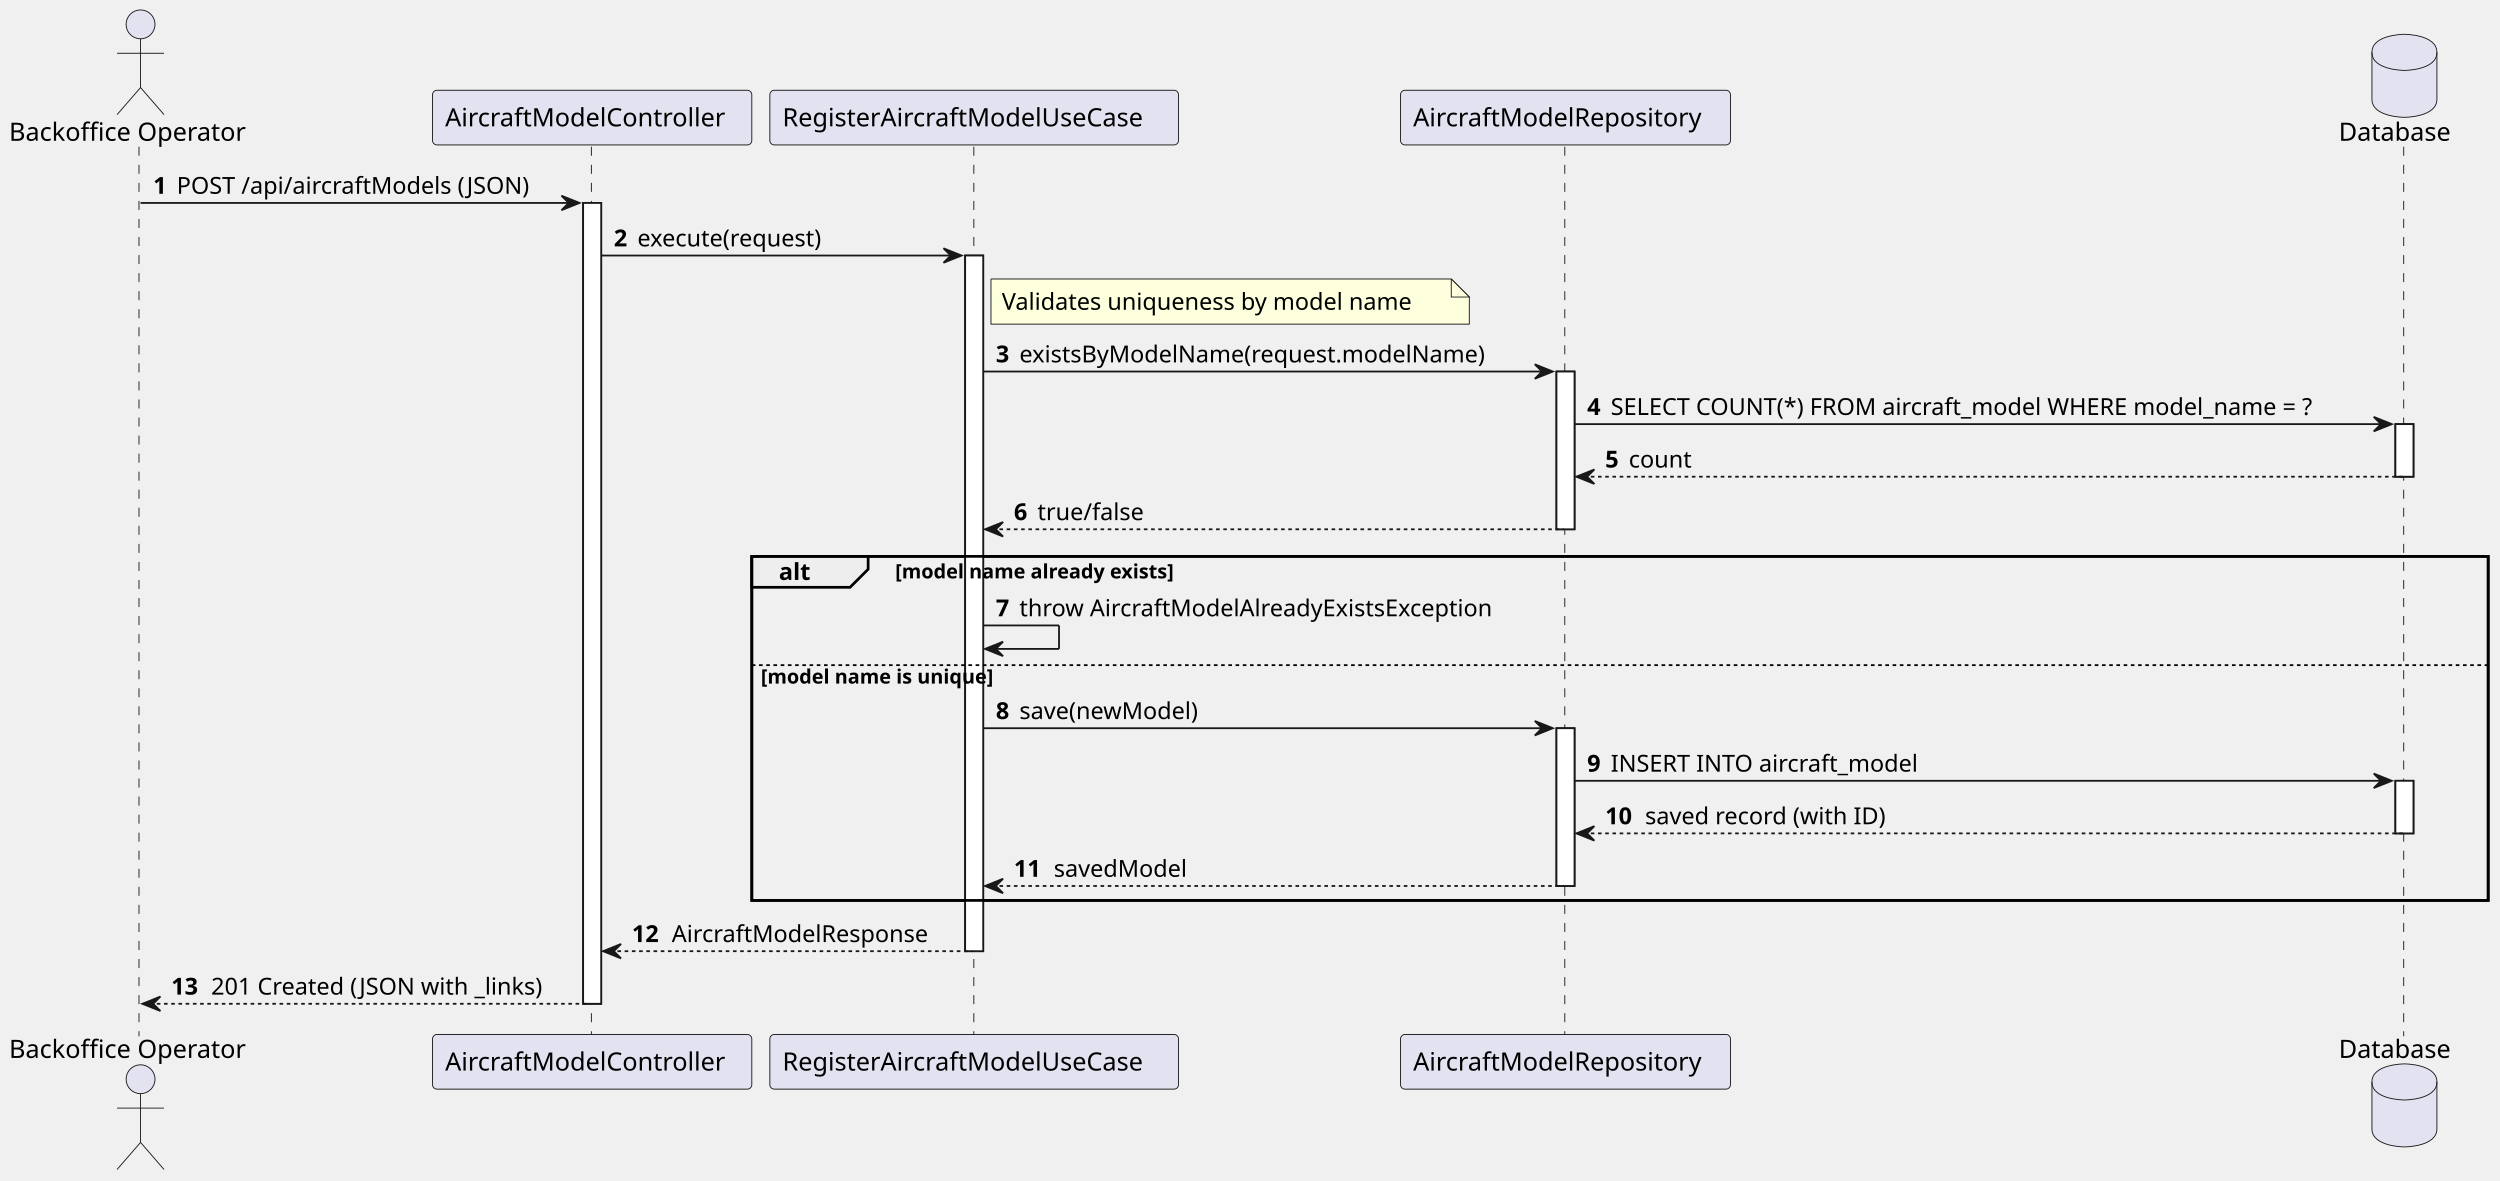
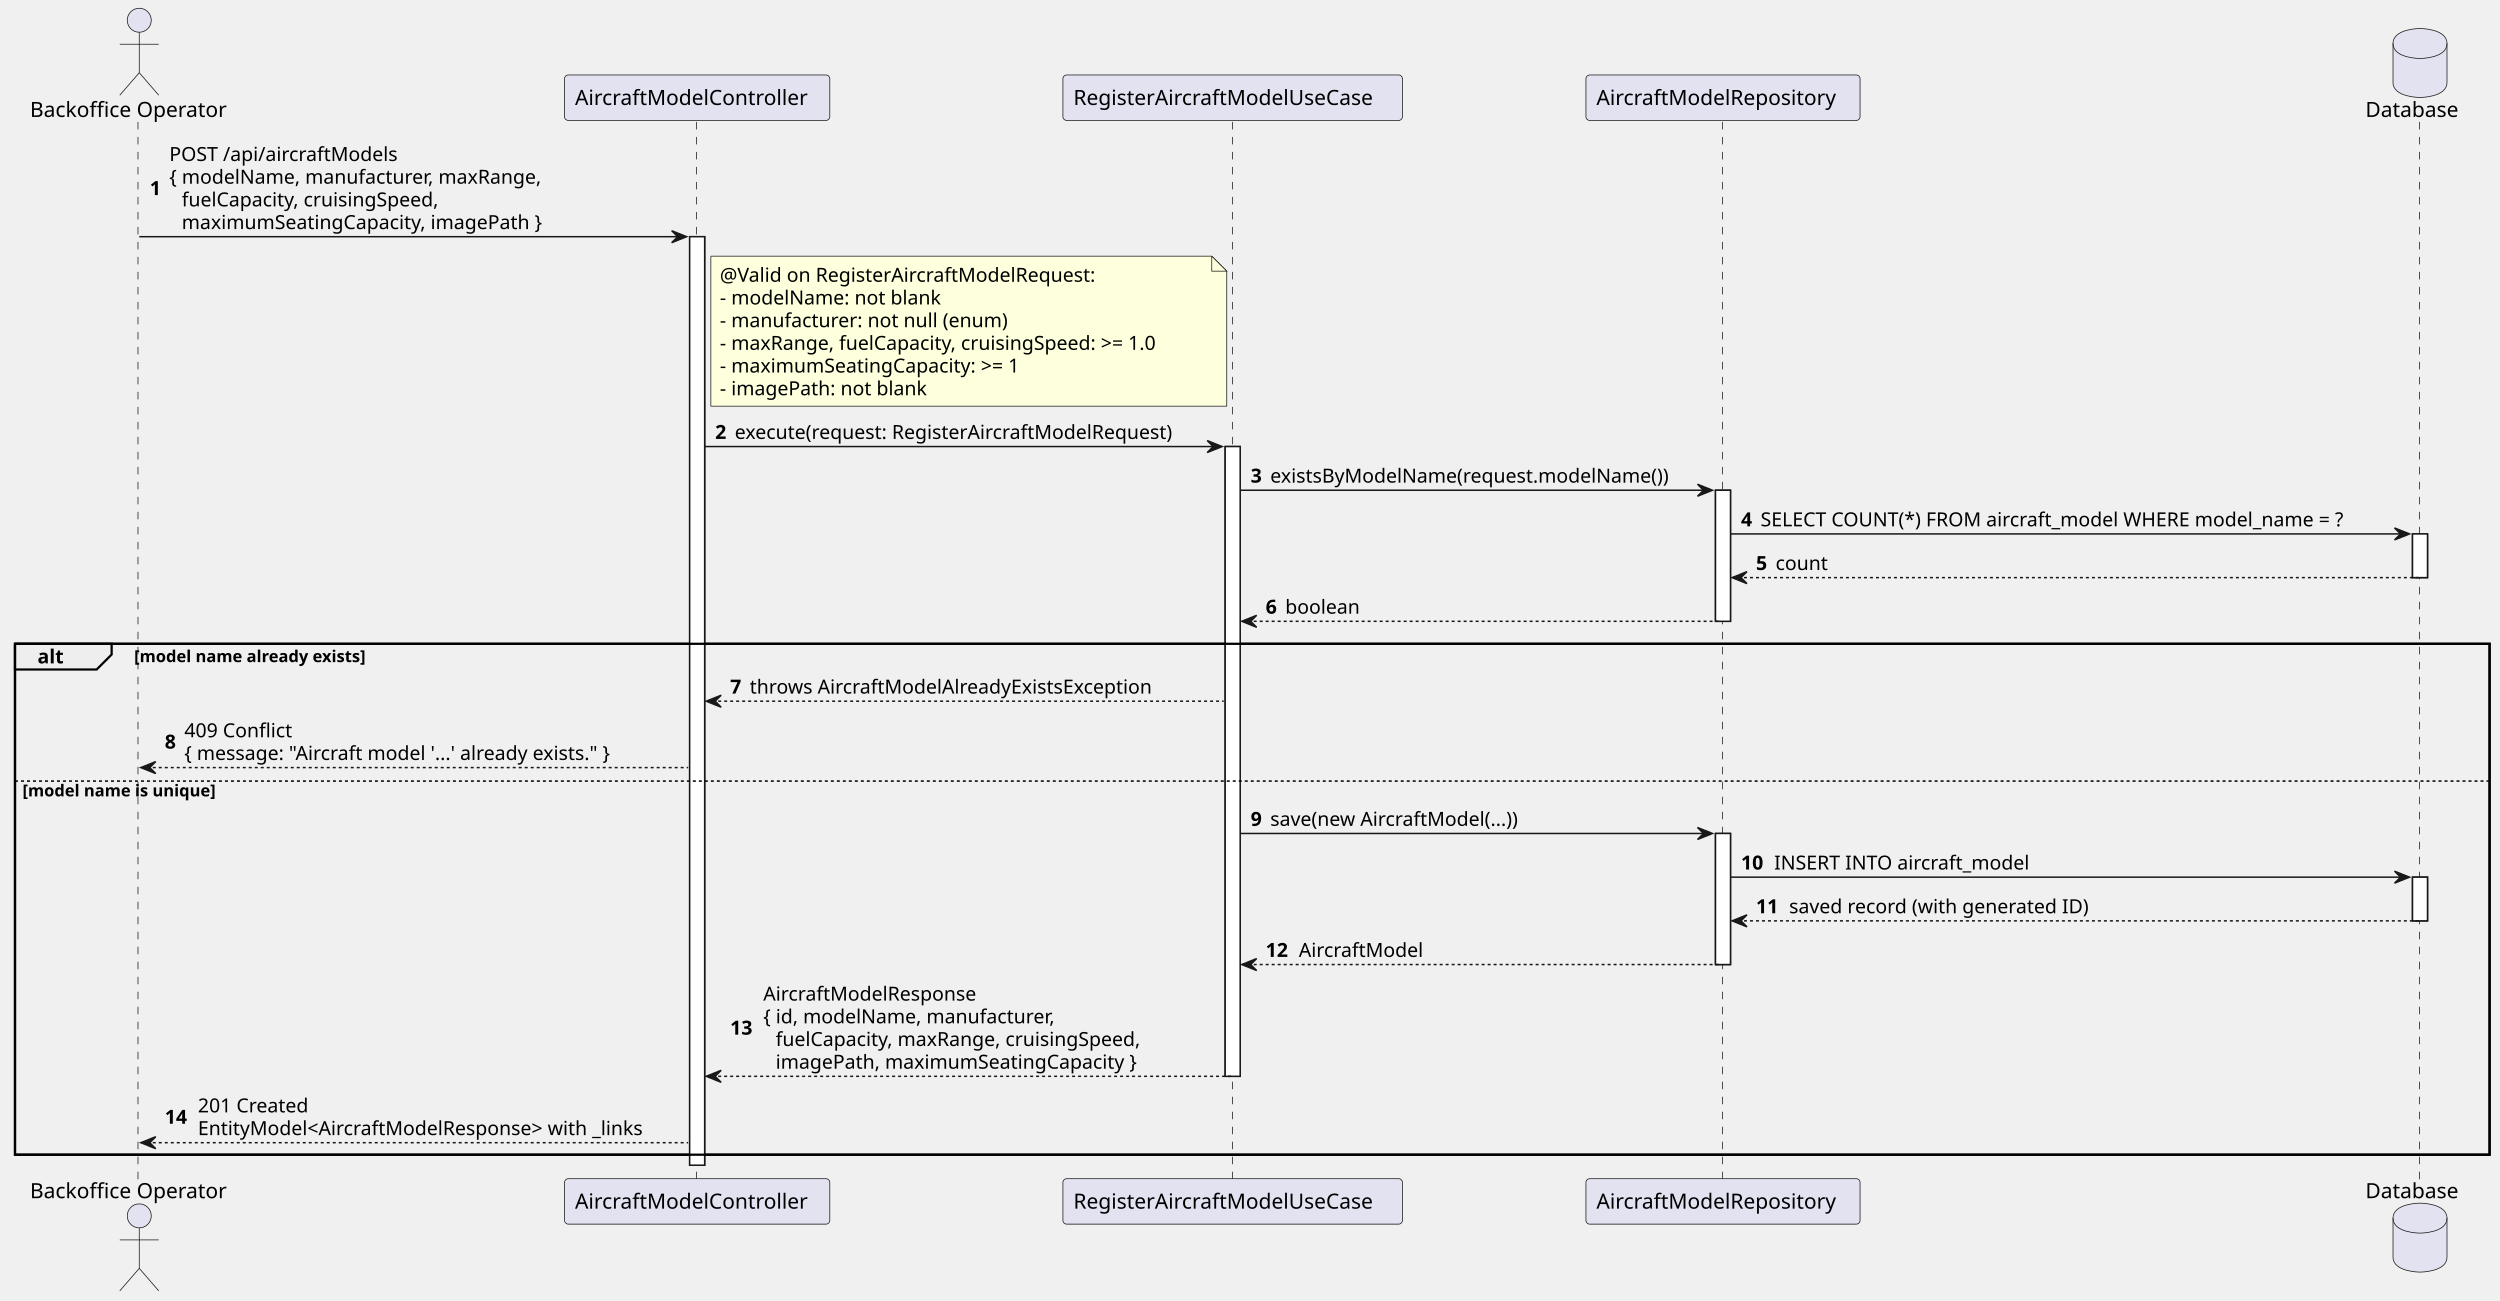
- <svg xmlns="http://www.w3.org/2000/svg" contentStyleType="text/css" data-diagram-type="SEQUENCE" height="654px" preserveAspectRatio="none" style="width:1385px;height:654px;background:#FFFFFF;" version="1.1" viewBox="0 0 1385 654" width="1385px" zoomAndPan="magnify">
+ <svg xmlns="http://www.w3.org/2000/svg" contentStyleType="text/css" data-diagram-type="SEQUENCE" height="867px" preserveAspectRatio="none" style="width:1667px;height:867px;background:#FFFFFF;" version="1.1" viewBox="0 0 1667 867" width="1667px" zoomAndPan="magnify">
  <defs />
  <g>
    <g>
-       <rect fill="#FFFFFF" height="443.664" style="stroke:#181818;stroke-width:1;" width="10" x="323.061" y="112.43" />
-     </g>
-     <g>
-       <rect fill="#FFFFFF" height="385.398" style="stroke:#181818;stroke-width:1;" width="10" x="534.697" y="141.562" />
-     </g>
-     <g>
-       <rect fill="#FFFFFF" height="87.398" style="stroke:#181818;stroke-width:1;" width="10" x="862.284" y="205.828" />
-     </g>
-     <g>
-       <rect fill="#FFFFFF" height="87.398" style="stroke:#181818;stroke-width:1;" width="10" x="862.284" y="403.43" />
-     </g>
-     <g>
-       <rect fill="#FFFFFF" height="29.133" style="stroke:#181818;stroke-width:1;" width="10" x="1327.051" y="234.961" />
-     </g>
-     <g>
-       <rect fill="#FFFFFF" height="29.133" style="stroke:#181818;stroke-width:1;" width="10" x="1327.051" y="432.562" />
-     </g>
-     <rect fill="none" height="190.602" style="stroke:#000000;stroke-width:1.5;" width="961.951" x="416.501" y="308.227" />
+       <rect fill="#FFFFFF" height="619.125" style="stroke:#181818;stroke-width:1;" width="10" x="459.866" y="157.828" />
+     </g>
+     <g>
+       <rect fill="#FFFFFF" height="419.93" style="stroke:#181818;stroke-width:1;" width="10" x="816.952" y="297.758" />
+     </g>
+     <g>
+       <rect fill="#FFFFFF" height="87.398" style="stroke:#181818;stroke-width:1;" width="10" x="1143.893" y="326.891" />
+     </g>
+     <g>
+       <rect fill="#FFFFFF" height="87.398" style="stroke:#181818;stroke-width:1;" width="10" x="1143.893" y="555.758" />
+     </g>
+     <g>
+       <rect fill="#FFFFFF" height="29.133" style="stroke:#181818;stroke-width:1;" width="10" x="1608.661" y="356.023" />
+     </g>
+     <g>
+       <rect fill="#FFFFFF" height="29.133" style="stroke:#181818;stroke-width:1;" width="10" x="1608.661" y="584.891" />
+     </g>
+     <rect fill="none" height="340.664" style="stroke:#000000;stroke-width:1.5;" width="1650.061" x="10" y="429.289" />
    <g class="participant-lifeline" data-entity-uid="part1" data-qualified-name="BO" id="part1-lifeline">
      <g>
-         <rect fill="#000000" fill-opacity="0" height="492.797" width="8" x="73.863" y="81.297" />
-         <line style="stroke:#181818;stroke-width:0.5;stroke-dasharray:5,5;" x1="77" x2="77" y1="81.297" y2="574.094" />
+         <rect fill="#000000" fill-opacity="0" height="705.656" width="8" x="88.863" y="81.297" />
+         <line style="stroke:#181818;stroke-width:0.5;stroke-dasharray:5,5;" x1="92" x2="92" y1="81.297" y2="786.953" />
      </g>
    </g>
    <g class="participant-lifeline" data-entity-uid="part2" data-qualified-name="Ctrl" id="part2-lifeline">
      <g>
-         <rect fill="#000000" fill-opacity="0" height="492.797" width="8" x="324.061" y="81.297" />
-         <line style="stroke:#181818;stroke-width:0.5;stroke-dasharray:5,5;" x1="327.621" x2="327.621" y1="81.297" y2="574.094" />
+         <rect fill="#000000" fill-opacity="0" height="705.656" width="8" x="460.866" y="81.297" />
+         <line style="stroke:#181818;stroke-width:0.5;stroke-dasharray:5,5;" x1="464.426" x2="464.426" y1="81.297" y2="786.953" />
      </g>
    </g>
    <g class="participant-lifeline" data-entity-uid="part3" data-qualified-name="UC" id="part3-lifeline">
      <g>
-         <rect fill="#000000" fill-opacity="0" height="492.797" width="8" x="535.697" y="81.297" />
-         <line style="stroke:#181818;stroke-width:0.5;stroke-dasharray:5,5;" x1="539.501" x2="539.501" y1="81.297" y2="574.094" />
+         <rect fill="#000000" fill-opacity="0" height="705.656" width="8" x="817.952" y="81.297" />
+         <line style="stroke:#181818;stroke-width:0.5;stroke-dasharray:5,5;" x1="821.756" x2="821.756" y1="81.297" y2="786.953" />
      </g>
    </g>
    <g class="participant-lifeline" data-entity-uid="part4" data-qualified-name="Repo" id="part4-lifeline">
      <g>
-         <rect fill="#000000" fill-opacity="0" height="492.797" width="8" x="863.284" y="81.297" />
-         <line style="stroke:#181818;stroke-width:0.5;stroke-dasharray:5,5;" x1="866.894" x2="866.894" y1="81.297" y2="574.094" />
+         <rect fill="#000000" fill-opacity="0" height="705.656" width="8" x="1144.893" y="81.297" />
+         <line style="stroke:#181818;stroke-width:0.5;stroke-dasharray:5,5;" x1="1148.503" x2="1148.503" y1="81.297" y2="786.953" />
      </g>
    </g>
    <g class="participant-lifeline" data-entity-uid="part5" data-qualified-name="DB" id="part5-lifeline">
      <g>
-         <rect fill="#000000" fill-opacity="0" height="492.797" width="8" x="1328.051" y="81.297" />
-         <line style="stroke:#181818;stroke-width:0.5;stroke-dasharray:5,5;" x1="1331.651" x2="1331.651" y1="81.297" y2="574.094" />
+         <rect fill="#000000" fill-opacity="0" height="705.656" width="8" x="1609.661" y="81.297" />
+         <line style="stroke:#181818;stroke-width:0.5;stroke-dasharray:5,5;" x1="1613.26" x2="1613.26" y1="81.297" y2="786.953" />
      </g>
    </g>
    <g class="participant participant-head" data-entity-uid="part1" data-qualified-name="BO" id="part1-head">
-       <text fill="#000000" font-family="sans-serif" font-size="14" lengthAdjust="spacing" textLength="139.727" x="5" y="77.995">Backoffice Operator</text>
-       <ellipse cx="77.863" cy="13.5" fill="#E2E2F0" rx="8" ry="8" style="stroke:#181818;stroke-width:0.5;" />
-       <path d="M77.863,21.5 L77.863,48.5 M64.863,29.5 L90.863,29.5 M77.863,48.5 L64.863,63.5 M77.863,48.5 L90.863,63.5" fill="none" style="stroke:#181818;stroke-width:0.5;" />
+       <text fill="#000000" font-family="sans-serif" font-size="14" lengthAdjust="spacing" textLength="139.727" x="20" y="77.995">Backoffice Operator</text>
+       <ellipse cx="92.863" cy="13.5" fill="#E2E2F0" rx="8" ry="8" style="stroke:#181818;stroke-width:0.5;" />
+       <path d="M92.863,21.5 L92.863,48.5 M79.863,29.5 L105.863,29.5 M92.863,48.5 L79.863,63.5 M92.863,48.5 L105.863,63.5" fill="none" style="stroke:#181818;stroke-width:0.5;" />
    </g>
    <g class="participant participant-tail" data-entity-uid="part1" data-qualified-name="BO" id="part1-tail">
-       <text fill="#000000" font-family="sans-serif" font-size="14" lengthAdjust="spacing" textLength="139.727" x="5" y="586.089">Backoffice Operator</text>
-       <ellipse cx="77.863" cy="597.891" fill="#E2E2F0" rx="8" ry="8" style="stroke:#181818;stroke-width:0.5;" />
-       <path d="M77.863,605.891 L77.863,632.891 M64.863,613.891 L90.863,613.891 M77.863,632.891 L64.863,647.891 M77.863,632.891 L90.863,647.891" fill="none" style="stroke:#181818;stroke-width:0.5;" />
+       <text fill="#000000" font-family="sans-serif" font-size="14" lengthAdjust="spacing" textLength="139.727" x="20" y="798.948">Backoffice Operator</text>
+       <ellipse cx="92.863" cy="810.75" fill="#E2E2F0" rx="8" ry="8" style="stroke:#181818;stroke-width:0.5;" />
+       <path d="M92.863,818.75 L92.863,845.75 M79.863,826.75 L105.863,826.75 M92.863,845.75 L79.863,860.75 M92.863,845.75 L105.863,860.75" fill="none" style="stroke:#181818;stroke-width:0.5;" />
    </g>
    <g class="participant participant-head" data-entity-uid="part2" data-qualified-name="Ctrl" id="part2-head">
-       <rect fill="#E2E2F0" height="30.297" rx="2.5" ry="2.5" style="stroke:#181818;stroke-width:0.5;" width="176.88" x="239.621" y="50" />
-       <text fill="#000000" font-family="sans-serif" font-size="14" lengthAdjust="spacing" textLength="162.88" x="246.621" y="69.995">AircraftModelController</text>
+       <rect fill="#E2E2F0" height="30.297" rx="2.5" ry="2.5" style="stroke:#181818;stroke-width:0.5;" width="176.88" x="376.426" y="50" />
+       <text fill="#000000" font-family="sans-serif" font-size="14" lengthAdjust="spacing" textLength="162.88" x="383.426" y="69.995">AircraftModelController</text>
    </g>
    <g class="participant participant-tail" data-entity-uid="part2" data-qualified-name="Ctrl" id="part2-tail">
-       <rect fill="#E2E2F0" height="30.297" rx="2.5" ry="2.5" style="stroke:#181818;stroke-width:0.5;" width="176.88" x="239.621" y="573.094" />
-       <text fill="#000000" font-family="sans-serif" font-size="14" lengthAdjust="spacing" textLength="162.88" x="246.621" y="593.089">AircraftModelController</text>
+       <rect fill="#E2E2F0" height="30.297" rx="2.5" ry="2.5" style="stroke:#181818;stroke-width:0.5;" width="176.88" x="376.426" y="785.953" />
+       <text fill="#000000" font-family="sans-serif" font-size="14" lengthAdjust="spacing" textLength="162.88" x="383.426" y="805.948">AircraftModelController</text>
    </g>
    <g class="participant participant-head" data-entity-uid="part3" data-qualified-name="UC" id="part3-head">
-       <rect fill="#E2E2F0" height="30.297" rx="2.5" ry="2.5" style="stroke:#181818;stroke-width:0.5;" width="226.393" x="426.501" y="50" />
-       <text fill="#000000" font-family="sans-serif" font-size="14" lengthAdjust="spacing" textLength="212.393" x="433.501" y="69.995">RegisterAircraftModelUseCase</text>
+       <rect fill="#E2E2F0" height="30.297" rx="2.5" ry="2.5" style="stroke:#181818;stroke-width:0.5;" width="226.393" x="708.756" y="50" />
+       <text fill="#000000" font-family="sans-serif" font-size="14" lengthAdjust="spacing" textLength="212.393" x="715.756" y="69.995">RegisterAircraftModelUseCase</text>
    </g>
    <g class="participant participant-tail" data-entity-uid="part3" data-qualified-name="UC" id="part3-tail">
-       <rect fill="#E2E2F0" height="30.297" rx="2.5" ry="2.5" style="stroke:#181818;stroke-width:0.5;" width="226.393" x="426.501" y="573.094" />
-       <text fill="#000000" font-family="sans-serif" font-size="14" lengthAdjust="spacing" textLength="212.393" x="433.501" y="593.089">RegisterAircraftModelUseCase</text>
+       <rect fill="#E2E2F0" height="30.297" rx="2.5" ry="2.5" style="stroke:#181818;stroke-width:0.5;" width="226.393" x="708.756" y="785.953" />
+       <text fill="#000000" font-family="sans-serif" font-size="14" lengthAdjust="spacing" textLength="212.393" x="715.756" y="805.948">RegisterAircraftModelUseCase</text>
    </g>
    <g class="participant participant-head" data-entity-uid="part4" data-qualified-name="Repo" id="part4-head">
-       <rect fill="#E2E2F0" height="30.297" rx="2.5" ry="2.5" style="stroke:#181818;stroke-width:0.5;" width="182.779" x="775.894" y="50" />
-       <text fill="#000000" font-family="sans-serif" font-size="14" lengthAdjust="spacing" textLength="168.779" x="782.894" y="69.995">AircraftModelRepository</text>
+       <rect fill="#E2E2F0" height="30.297" rx="2.5" ry="2.5" style="stroke:#181818;stroke-width:0.5;" width="182.779" x="1057.503" y="50" />
+       <text fill="#000000" font-family="sans-serif" font-size="14" lengthAdjust="spacing" textLength="168.779" x="1064.503" y="69.995">AircraftModelRepository</text>
    </g>
    <g class="participant participant-tail" data-entity-uid="part4" data-qualified-name="Repo" id="part4-tail">
-       <rect fill="#E2E2F0" height="30.297" rx="2.5" ry="2.5" style="stroke:#181818;stroke-width:0.5;" width="182.779" x="775.894" y="573.094" />
-       <text fill="#000000" font-family="sans-serif" font-size="14" lengthAdjust="spacing" textLength="168.779" x="782.894" y="593.089">AircraftModelRepository</text>
+       <rect fill="#E2E2F0" height="30.297" rx="2.5" ry="2.5" style="stroke:#181818;stroke-width:0.5;" width="182.779" x="1057.503" y="785.953" />
+       <text fill="#000000" font-family="sans-serif" font-size="14" lengthAdjust="spacing" textLength="168.779" x="1064.503" y="805.948">AircraftModelRepository</text>
    </g>
    <g class="participant participant-head" data-entity-uid="part5" data-qualified-name="DB" id="part5-head">
-       <text fill="#000000" font-family="sans-serif" font-size="14" lengthAdjust="spacing" textLength="66.801" x="1295.651" y="77.995">Database</text>
-       <path d="M1314.051,29 C1314.051,19 1332.051,19 1332.051,19 C1332.051,19 1350.051,19 1350.051,29 L1350.051,55 C1350.051,65 1332.051,65 1332.051,65 C1332.051,65 1314.051,65 1314.051,55 L1314.051,29" fill="#E2E2F0" style="stroke:#181818;stroke-width:0.5;" />
-       <path d="M1314.051,29 C1314.051,39 1332.051,39 1332.051,39 C1332.051,39 1350.051,39 1350.051,29" fill="none" style="stroke:#181818;stroke-width:0.5;" />
+       <text fill="#000000" font-family="sans-serif" font-size="14" lengthAdjust="spacing" textLength="66.801" x="1577.26" y="77.995">Database</text>
+       <path d="M1595.661,29 C1595.661,19 1613.661,19 1613.661,19 C1613.661,19 1631.661,19 1631.661,29 L1631.661,55 C1631.661,65 1613.661,65 1613.661,65 C1613.661,65 1595.661,65 1595.661,55 L1595.661,29" fill="#E2E2F0" style="stroke:#181818;stroke-width:0.5;" />
+       <path d="M1595.661,29 C1595.661,39 1613.661,39 1613.661,39 C1613.661,39 1631.661,39 1631.661,29" fill="none" style="stroke:#181818;stroke-width:0.5;" />
    </g>
    <g class="participant participant-tail" data-entity-uid="part5" data-qualified-name="DB" id="part5-tail">
-       <text fill="#000000" font-family="sans-serif" font-size="14" lengthAdjust="spacing" textLength="66.801" x="1295.651" y="586.089">Database</text>
-       <path d="M1314.051,599.391 C1314.051,589.391 1332.051,589.391 1332.051,589.391 C1332.051,589.391 1350.051,589.391 1350.051,599.391 L1350.051,625.391 C1350.051,635.391 1332.051,635.391 1332.051,635.391 C1332.051,635.391 1314.051,635.391 1314.051,625.391 L1314.051,599.391" fill="#E2E2F0" style="stroke:#181818;stroke-width:0.5;" />
-       <path d="M1314.051,599.391 C1314.051,609.391 1332.051,609.391 1332.051,609.391 C1332.051,609.391 1350.051,609.391 1350.051,599.391" fill="none" style="stroke:#181818;stroke-width:0.5;" />
-     </g>
-     <g>
-       <rect fill="#FFFFFF" height="443.664" style="stroke:#181818;stroke-width:1;" width="10" x="323.061" y="112.43" />
-     </g>
-     <g>
-       <rect fill="#FFFFFF" height="385.398" style="stroke:#181818;stroke-width:1;" width="10" x="534.697" y="141.562" />
-     </g>
-     <g>
-       <rect fill="#FFFFFF" height="87.398" style="stroke:#181818;stroke-width:1;" width="10" x="862.284" y="205.828" />
-     </g>
-     <g>
-       <rect fill="#FFFFFF" height="87.398" style="stroke:#181818;stroke-width:1;" width="10" x="862.284" y="403.43" />
-     </g>
-     <g>
-       <rect fill="#FFFFFF" height="29.133" style="stroke:#181818;stroke-width:1;" width="10" x="1327.051" y="234.961" />
-     </g>
-     <g>
-       <rect fill="#FFFFFF" height="29.133" style="stroke:#181818;stroke-width:1;" width="10" x="1327.051" y="432.562" />
+       <text fill="#000000" font-family="sans-serif" font-size="14" lengthAdjust="spacing" textLength="66.801" x="1577.26" y="798.948">Database</text>
+       <path d="M1595.661,812.25 C1595.661,802.25 1613.661,802.25 1613.661,802.25 C1613.661,802.25 1631.661,802.25 1631.661,812.25 L1631.661,838.25 C1631.661,848.25 1613.661,848.25 1613.661,848.25 C1613.661,848.25 1595.661,848.25 1595.661,838.25 L1595.661,812.25" fill="#E2E2F0" style="stroke:#181818;stroke-width:0.5;" />
+       <path d="M1595.661,812.25 C1595.661,822.25 1613.661,822.25 1613.661,822.25 C1613.661,822.25 1631.661,822.25 1631.661,812.25" fill="none" style="stroke:#181818;stroke-width:0.5;" />
+     </g>
+     <g>
+       <rect fill="#FFFFFF" height="619.125" style="stroke:#181818;stroke-width:1;" width="10" x="459.866" y="157.828" />
+     </g>
+     <g>
+       <rect fill="#FFFFFF" height="419.93" style="stroke:#181818;stroke-width:1;" width="10" x="816.952" y="297.758" />
+     </g>
+     <g>
+       <rect fill="#FFFFFF" height="87.398" style="stroke:#181818;stroke-width:1;" width="10" x="1143.893" y="326.891" />
+     </g>
+     <g>
+       <rect fill="#FFFFFF" height="87.398" style="stroke:#181818;stroke-width:1;" width="10" x="1143.893" y="555.758" />
+     </g>
+     <g>
+       <rect fill="#FFFFFF" height="29.133" style="stroke:#181818;stroke-width:1;" width="10" x="1608.661" y="356.023" />
+     </g>
+     <g>
+       <rect fill="#FFFFFF" height="29.133" style="stroke:#181818;stroke-width:1;" width="10" x="1608.661" y="584.891" />
    </g>
    <g class="message" data-entity-1="part1" data-entity-2="part2" id="msg1">
-       <polygon fill="#181818" points="311.061,108.43,321.061,112.43,311.061,116.43,315.061,112.43" style="stroke:#181818;stroke-width:1;" />
-       <line style="stroke:#181818;stroke-width:1;" x1="77.863" x2="317.061" y1="112.43" y2="112.43" />
-       <text fill="#000000" font-family="sans-serif" font-size="13" font-weight="bold" lengthAdjust="spacing" textLength="9.045" x="84.863" y="107.364">1</text>
-       <text fill="#000000" font-family="sans-serif" font-size="13" lengthAdjust="spacing" textLength="206.166" x="97.909" y="107.364">POST /api/aircraftModels (JSON)</text>
-     </g>
+       <polygon fill="#181818" points="447.866,153.828,457.866,157.828,447.866,161.828,451.866,157.828" style="stroke:#181818;stroke-width:1;" />
+       <line style="stroke:#181818;stroke-width:1;" x1="92.863" x2="453.866" y1="157.828" y2="157.828" />
+       <text fill="#000000" font-family="sans-serif" font-size="13" font-weight="bold" lengthAdjust="spacing" textLength="9.045" x="99.863" y="130.063">1</text>
+       <text fill="#000000" font-family="sans-serif" font-size="13" lengthAdjust="spacing" textLength="159.847" x="112.909" y="107.364">POST /api/aircraftModels</text>
+       <text fill="#000000" font-family="sans-serif" font-size="13" lengthAdjust="spacing" textLength="270.531" x="112.909" y="122.497">{ modelName, manufacturer, maxRange,</text>
+       <text fill="#000000" font-family="sans-serif" font-size="13" lengthAdjust="spacing" textLength="185.606" x="121.173" y="137.629">fuelCapacity, cruisingSpeed,</text>
+       <text fill="#000000" font-family="sans-serif" font-size="13" lengthAdjust="spacing" textLength="262.031" x="121.173" y="152.762">maximumSeatingCapacity, imagePath }</text>
+     </g>
+     <path d="M474,170.828 L474,270.828 L818,270.828 L818,180.828 L808,170.828 L474,170.828" fill="#FEFFDD" style="stroke:#181818;stroke-width:0.5;" />
+     <path d="M808,170.828 L808,180.828 L818,180.828 L808,170.828" fill="#FEFFDD" style="stroke:#181818;stroke-width:0.5;" />
+     <text fill="#000000" font-family="sans-serif" font-size="13" lengthAdjust="spacing" textLength="268.684" x="480" y="187.895">@Valid on RegisterAircraftModelRequest:</text>
+     <text fill="#000000" font-family="sans-serif" font-size="13" lengthAdjust="spacing" textLength="157.187" x="480" y="203.028">- modelName: not blank</text>
+     <text fill="#000000" font-family="sans-serif" font-size="13" lengthAdjust="spacing" textLength="206.699" x="480" y="218.161">- manufacturer: not null (enum)</text>
+     <text fill="#000000" font-family="sans-serif" font-size="13" lengthAdjust="spacing" textLength="323.477" x="480" y="233.293">- maxRange, fuelCapacity, cruisingSpeed: &gt;= 1.0</text>
+     <text fill="#000000" font-family="sans-serif" font-size="13" lengthAdjust="spacing" textLength="223.253" x="480" y="248.426">- maximumSeatingCapacity: &gt;= 1</text>
+     <text fill="#000000" font-family="sans-serif" font-size="13" lengthAdjust="spacing" textLength="147.989" x="480" y="263.559">- imagePath: not blank</text>
    <g class="message" data-entity-1="part2" data-entity-2="part3" id="msg2">
-       <polygon fill="#181818" points="522.697,137.562,532.697,141.562,522.697,145.562,526.697,141.562" style="stroke:#181818;stroke-width:1;" />
-       <line style="stroke:#181818;stroke-width:1;" x1="333.061" x2="528.697" y1="141.562" y2="141.562" />
-       <text fill="#000000" font-family="sans-serif" font-size="13" font-weight="bold" lengthAdjust="spacing" textLength="9.045" x="340.061" y="136.497">2</text>
-       <text fill="#000000" font-family="sans-serif" font-size="13" lengthAdjust="spacing" textLength="112.017" x="353.106" y="136.497">execute(request)</text>
-     </g>
-     <path d="M549,154.562 L549,179.562 L814,179.562 L814,164.562 L804,154.562 L549,154.562" fill="#FEFFDD" style="stroke:#181818;stroke-width:0.5;" />
-     <path d="M804,154.562 L804,164.562 L814,164.562 L804,154.562" fill="#FEFFDD" style="stroke:#181818;stroke-width:0.5;" />
-     <text fill="#000000" font-family="sans-serif" font-size="13" lengthAdjust="spacing" textLength="244.353" x="555" y="171.629">Validates uniqueness by model name</text>
+       <polygon fill="#181818" points="804.952,293.758,814.952,297.758,804.952,301.758,808.952,297.758" style="stroke:#181818;stroke-width:1;" />
+       <line style="stroke:#181818;stroke-width:1;" x1="469.866" x2="810.952" y1="297.758" y2="297.758" />
+       <text fill="#000000" font-family="sans-serif" font-size="13" font-weight="bold" lengthAdjust="spacing" textLength="9.045" x="476.866" y="292.692">2</text>
+       <text fill="#000000" font-family="sans-serif" font-size="13" lengthAdjust="spacing" textLength="315.041" x="489.912" y="292.692">execute(request: RegisterAircraftModelRequest)</text>
+     </g>
    <g class="message" data-entity-1="part3" data-entity-2="part4" id="msg3">
-       <polygon fill="#181818" points="850.284,201.828,860.284,205.828,850.284,209.828,854.284,205.828" style="stroke:#181818;stroke-width:1;" />
-       <line style="stroke:#181818;stroke-width:1;" x1="544.697" x2="856.284" y1="205.828" y2="205.828" />
-       <text fill="#000000" font-family="sans-serif" font-size="13" font-weight="bold" lengthAdjust="spacing" textLength="9.045" x="551.697" y="200.762">3</text>
-       <text fill="#000000" font-family="sans-serif" font-size="13" lengthAdjust="spacing" textLength="274.752" x="564.743" y="200.762">existsByModelName(request.modelName)</text>
+       <polygon fill="#181818" points="1131.893,322.891,1141.893,326.891,1131.893,330.891,1135.893,326.891" style="stroke:#181818;stroke-width:1;" />
+       <line style="stroke:#181818;stroke-width:1;" x1="826.952" x2="1137.893" y1="326.891" y2="326.891" />
+       <text fill="#000000" font-family="sans-serif" font-size="13" font-weight="bold" lengthAdjust="spacing" textLength="9.045" x="833.952" y="321.825">3</text>
+       <text fill="#000000" font-family="sans-serif" font-size="13" lengthAdjust="spacing" textLength="284.896" x="846.998" y="321.825">existsByModelName(request.modelName())</text>
    </g>
    <g class="message" data-entity-1="part4" data-entity-2="part5" id="msg4">
-       <polygon fill="#181818" points="1315.051,230.961,1325.051,234.961,1315.051,238.961,1319.051,234.961" style="stroke:#181818;stroke-width:1;" />
-       <line style="stroke:#181818;stroke-width:1;" x1="872.284" x2="1321.051" y1="234.961" y2="234.961" />
-       <text fill="#000000" font-family="sans-serif" font-size="13" font-weight="bold" lengthAdjust="spacing" textLength="9.045" x="879.284" y="229.895">4</text>
-       <text fill="#000000" font-family="sans-serif" font-size="13" lengthAdjust="spacing" textLength="422.722" x="892.329" y="229.895">SELECT COUNT(*) FROM aircraft_model WHERE model_name = ?</text>
+       <polygon fill="#181818" points="1596.661,352.023,1606.661,356.023,1596.661,360.023,1600.661,356.023" style="stroke:#181818;stroke-width:1;" />
+       <line style="stroke:#181818;stroke-width:1;" x1="1153.893" x2="1602.661" y1="356.023" y2="356.023" />
+       <text fill="#000000" font-family="sans-serif" font-size="13" font-weight="bold" lengthAdjust="spacing" textLength="9.045" x="1160.893" y="350.957">4</text>
+       <text fill="#000000" font-family="sans-serif" font-size="13" lengthAdjust="spacing" textLength="422.722" x="1173.938" y="350.957">SELECT COUNT(*) FROM aircraft_model WHERE model_name = ?</text>
    </g>
    <g class="message" data-entity-1="part5" data-entity-2="part4" id="msg5">
-       <polygon fill="#181818" points="883.284,260.094,873.284,264.094,883.284,268.094,879.284,264.094" style="stroke:#181818;stroke-width:1;" />
-       <line style="stroke:#181818;stroke-width:1;stroke-dasharray:2,2;" x1="877.284" x2="1331.051" y1="264.094" y2="264.094" />
-       <text fill="#000000" font-family="sans-serif" font-size="13" font-weight="bold" lengthAdjust="spacing" textLength="9.045" x="889.284" y="259.028">5</text>
-       <text fill="#000000" font-family="sans-serif" font-size="13" lengthAdjust="spacing" textLength="36.677" x="902.329" y="259.028">count</text>
+       <polygon fill="#181818" points="1164.893,381.156,1154.893,385.156,1164.893,389.156,1160.893,385.156" style="stroke:#181818;stroke-width:1;" />
+       <line style="stroke:#181818;stroke-width:1;stroke-dasharray:2,2;" x1="1158.893" x2="1612.661" y1="385.156" y2="385.156" />
+       <text fill="#000000" font-family="sans-serif" font-size="13" font-weight="bold" lengthAdjust="spacing" textLength="9.045" x="1170.893" y="380.09">5</text>
+       <text fill="#000000" font-family="sans-serif" font-size="13" lengthAdjust="spacing" textLength="36.677" x="1183.938" y="380.09">count</text>
    </g>
    <g class="message" data-entity-1="part4" data-entity-2="part3" id="msg6">
-       <polygon fill="#181818" points="555.697,289.227,545.697,293.227,555.697,297.227,551.697,293.227" style="stroke:#181818;stroke-width:1;" />
-       <line style="stroke:#181818;stroke-width:1;stroke-dasharray:2,2;" x1="549.697" x2="866.284" y1="293.227" y2="293.227" />
-       <text fill="#000000" font-family="sans-serif" font-size="13" font-weight="bold" lengthAdjust="spacing" textLength="9.045" x="561.697" y="288.161">6</text>
-       <text fill="#000000" font-family="sans-serif" font-size="13" lengthAdjust="spacing" textLength="61.985" x="574.743" y="288.161">true/false</text>
-     </g>
-     <path d="M416.501,308.227 L480.944,308.227 L480.944,315.359 L470.944,325.359 L416.501,325.359 L416.501,308.227" fill="#EEEEEE" style="stroke:#000000;stroke-width:1.5;" />
-     <rect fill="none" height="190.602" style="stroke:#000000;stroke-width:1.5;" width="961.951" x="416.501" y="308.227" />
-     <text fill="#000000" font-family="sans-serif" font-size="13" font-weight="bold" lengthAdjust="spacing" textLength="19.443" x="431.501" y="321.293">alt</text>
-     <text fill="#000000" font-family="sans-serif" font-size="11" font-weight="bold" lengthAdjust="spacing" textLength="177.069" x="495.944" y="320.437">[model name already exists]</text>
-     <g class="message" data-entity-1="part3" data-entity-2="part3" id="msg7">
-       <line style="stroke:#181818;stroke-width:1;" x1="544.697" x2="586.697" y1="346.492" y2="346.492" />
-       <line style="stroke:#181818;stroke-width:1;" x1="586.697" x2="586.697" y1="346.492" y2="359.492" />
-       <line style="stroke:#181818;stroke-width:1;" x1="545.697" x2="586.697" y1="359.492" y2="359.492" />
-       <polygon fill="#181818" points="555.697,355.492,545.697,359.492,555.697,363.492,551.697,359.492" style="stroke:#181818;stroke-width:1;" />
-       <text fill="#000000" font-family="sans-serif" font-size="13" font-weight="bold" lengthAdjust="spacing" textLength="9.045" x="551.697" y="341.426">7</text>
-       <text fill="#000000" font-family="sans-serif" font-size="13" lengthAdjust="spacing" textLength="280.541" x="564.743" y="341.426">throw AircraftModelAlreadyExistsException</text>
-     </g>
-     <line style="stroke:#000000;stroke-width:1;stroke-dasharray:2,2;" x1="416.501" x2="1378.452" y1="368.492" y2="368.492" />
-     <text fill="#000000" font-family="sans-serif" font-size="11" font-weight="bold" lengthAdjust="spacing" textLength="146.76" x="421.501" y="378.703">[model name is unique]</text>
-     <g class="message" data-entity-1="part3" data-entity-2="part4" id="msg8">
-       <polygon fill="#181818" points="850.284,399.43,860.284,403.43,850.284,407.43,854.284,403.43" style="stroke:#181818;stroke-width:1;" />
-       <line style="stroke:#181818;stroke-width:1;" x1="544.697" x2="856.284" y1="403.43" y2="403.43" />
-       <text fill="#000000" font-family="sans-serif" font-size="13" font-weight="bold" lengthAdjust="spacing" textLength="9.045" x="551.697" y="398.364">8</text>
-       <text fill="#000000" font-family="sans-serif" font-size="13" lengthAdjust="spacing" textLength="106.476" x="564.743" y="398.364">save(newModel)</text>
-     </g>
-     <g class="message" data-entity-1="part4" data-entity-2="part5" id="msg9">
-       <polygon fill="#181818" points="1315.051,428.562,1325.051,432.562,1315.051,436.562,1319.051,432.562" style="stroke:#181818;stroke-width:1;" />
-       <line style="stroke:#181818;stroke-width:1;" x1="872.284" x2="1321.051" y1="432.562" y2="432.562" />
-       <text fill="#000000" font-family="sans-serif" font-size="13" font-weight="bold" lengthAdjust="spacing" textLength="9.045" x="879.284" y="427.497">9</text>
-       <text fill="#000000" font-family="sans-serif" font-size="13" lengthAdjust="spacing" textLength="181.029" x="892.329" y="427.497">INSERT INTO aircraft_model</text>
-     </g>
-     <g class="message" data-entity-1="part5" data-entity-2="part4" id="msg10">
-       <polygon fill="#181818" points="883.284,457.695,873.284,461.695,883.284,465.695,879.284,461.695" style="stroke:#181818;stroke-width:1;" />
-       <line style="stroke:#181818;stroke-width:1;stroke-dasharray:2,2;" x1="877.284" x2="1331.051" y1="461.695" y2="461.695" />
-       <text fill="#000000" font-family="sans-serif" font-size="13" font-weight="bold" lengthAdjust="spacing" textLength="18.091" x="889.284" y="456.629">10</text>
-       <text fill="#000000" font-family="sans-serif" font-size="13" lengthAdjust="spacing" textLength="144.689" x="911.375" y="456.629">saved record (with ID)</text>
-     </g>
-     <g class="message" data-entity-1="part4" data-entity-2="part3" id="msg11">
-       <polygon fill="#181818" points="555.697,486.828,545.697,490.828,555.697,494.828,551.697,490.828" style="stroke:#181818;stroke-width:1;" />
-       <line style="stroke:#181818;stroke-width:1;stroke-dasharray:2,2;" x1="549.697" x2="866.284" y1="490.828" y2="490.828" />
-       <text fill="#000000" font-family="sans-serif" font-size="13" font-weight="bold" lengthAdjust="spacing" textLength="18.091" x="561.697" y="485.762">11</text>
-       <text fill="#000000" font-family="sans-serif" font-size="13" lengthAdjust="spacing" textLength="77.714" x="583.788" y="485.762">savedModel</text>
-     </g>
-     <g class="message" data-entity-1="part3" data-entity-2="part2" id="msg12">
-       <polygon fill="#181818" points="344.061,522.961,334.061,526.961,344.061,530.961,340.061,526.961" style="stroke:#181818;stroke-width:1;" />
-       <line style="stroke:#181818;stroke-width:1;stroke-dasharray:2,2;" x1="338.061" x2="538.697" y1="526.961" y2="526.961" />
-       <text fill="#000000" font-family="sans-serif" font-size="13" font-weight="bold" lengthAdjust="spacing" textLength="18.091" x="350.061" y="521.895">12</text>
-       <text fill="#000000" font-family="sans-serif" font-size="13" lengthAdjust="spacing" textLength="150.033" x="372.152" y="521.895">AircraftModelResponse</text>
-     </g>
-     <g class="message" data-entity-1="part2" data-entity-2="part1" id="msg13">
-       <polygon fill="#181818" points="88.863,552.094,78.863,556.094,88.863,560.094,84.863,556.094" style="stroke:#181818;stroke-width:1;" />
-       <line style="stroke:#181818;stroke-width:1;stroke-dasharray:2,2;" x1="82.863" x2="327.061" y1="556.094" y2="556.094" />
-       <text fill="#000000" font-family="sans-serif" font-size="13" font-weight="bold" lengthAdjust="spacing" textLength="18.091" x="94.863" y="551.028">13</text>
-       <text fill="#000000" font-family="sans-serif" font-size="13" lengthAdjust="spacing" textLength="199.107" x="116.954" y="551.028">201 Created (JSON with _links)</text>
+       <polygon fill="#181818" points="837.952,410.289,827.952,414.289,837.952,418.289,833.952,414.289" style="stroke:#181818;stroke-width:1;" />
+       <line style="stroke:#181818;stroke-width:1;stroke-dasharray:2,2;" x1="831.952" x2="1147.893" y1="414.289" y2="414.289" />
+       <text fill="#000000" font-family="sans-serif" font-size="13" font-weight="bold" lengthAdjust="spacing" textLength="9.045" x="843.952" y="409.223">6</text>
+       <text fill="#000000" font-family="sans-serif" font-size="13" lengthAdjust="spacing" textLength="51.975" x="856.998" y="409.223">boolean</text>
+     </g>
+     <path d="M10,429.289 L74.443,429.289 L74.443,436.422 L64.443,446.422 L10,446.422 L10,429.289" fill="#EEEEEE" style="stroke:#000000;stroke-width:1.5;" />
+     <rect fill="none" height="340.664" style="stroke:#000000;stroke-width:1.5;" width="1650.061" x="10" y="429.289" />
+     <text fill="#000000" font-family="sans-serif" font-size="13" font-weight="bold" lengthAdjust="spacing" textLength="19.443" x="25" y="442.356">alt</text>
+     <text fill="#000000" font-family="sans-serif" font-size="11" font-weight="bold" lengthAdjust="spacing" textLength="177.069" x="89.443" y="441.5">[model name already exists]</text>
+     <g class="message" data-entity-1="part3" data-entity-2="part2" id="msg7">
+       <polygon fill="#181818" points="480.866,463.555,470.866,467.555,480.866,471.555,476.866,467.555" style="stroke:#181818;stroke-width:1;" />
+       <line style="stroke:#181818;stroke-width:1;stroke-dasharray:2,2;" x1="474.866" x2="815.952" y1="467.555" y2="467.555" />
+       <text fill="#000000" font-family="sans-serif" font-size="13" font-weight="bold" lengthAdjust="spacing" textLength="9.045" x="486.866" y="462.489">7</text>
+       <text fill="#000000" font-family="sans-serif" font-size="13" lengthAdjust="spacing" textLength="287.314" x="499.912" y="462.489">throws AircraftModelAlreadyExistsException</text>
+     </g>
+     <g class="message" data-entity-1="part2" data-entity-2="part1" id="msg8">
+       <polygon fill="#181818" points="103.863,507.82,93.863,511.82,103.863,515.82,99.863,511.82" style="stroke:#181818;stroke-width:1;" />
+       <line style="stroke:#181818;stroke-width:1;stroke-dasharray:2,2;" x1="97.863" x2="458.866" y1="511.82" y2="511.82" />
+       <text fill="#000000" font-family="sans-serif" font-size="13" font-weight="bold" lengthAdjust="spacing" textLength="9.045" x="109.863" y="499.188">8</text>
+       <text fill="#000000" font-family="sans-serif" font-size="13" lengthAdjust="spacing" textLength="78.26" x="122.909" y="491.622">409 Conflict</text>
+       <text fill="#000000" font-family="sans-serif" font-size="13" lengthAdjust="spacing" textLength="319.147" x="122.909" y="506.754">{ message: "Aircraft model '...' already exists." }</text>
+     </g>
+     <line style="stroke:#000000;stroke-width:1;stroke-dasharray:2,2;" x1="10" x2="1660.061" y1="520.82" y2="520.82" />
+     <text fill="#000000" font-family="sans-serif" font-size="11" font-weight="bold" lengthAdjust="spacing" textLength="146.76" x="15" y="531.031">[model name is unique]</text>
+     <g class="message" data-entity-1="part3" data-entity-2="part4" id="msg9">
+       <polygon fill="#181818" points="1131.893,551.758,1141.893,555.758,1131.893,559.758,1135.893,555.758" style="stroke:#181818;stroke-width:1;" />
+       <line style="stroke:#181818;stroke-width:1;" x1="826.952" x2="1137.893" y1="555.758" y2="555.758" />
+       <text fill="#000000" font-family="sans-serif" font-size="13" font-weight="bold" lengthAdjust="spacing" textLength="9.045" x="833.952" y="550.692">9</text>
+       <text fill="#000000" font-family="sans-serif" font-size="13" lengthAdjust="spacing" textLength="181.13" x="846.998" y="550.692">save(new AircraftModel(...))</text>
+     </g>
+     <g class="message" data-entity-1="part4" data-entity-2="part5" id="msg10">
+       <polygon fill="#181818" points="1596.661,580.891,1606.661,584.891,1596.661,588.891,1600.661,584.891" style="stroke:#181818;stroke-width:1;" />
+       <line style="stroke:#181818;stroke-width:1;" x1="1153.893" x2="1602.661" y1="584.891" y2="584.891" />
+       <text fill="#000000" font-family="sans-serif" font-size="13" font-weight="bold" lengthAdjust="spacing" textLength="18.091" x="1160.893" y="579.825">10</text>
+       <text fill="#000000" font-family="sans-serif" font-size="13" lengthAdjust="spacing" textLength="181.029" x="1182.984" y="579.825">INSERT INTO aircraft_model</text>
+     </g>
+     <g class="message" data-entity-1="part5" data-entity-2="part4" id="msg11">
+       <polygon fill="#181818" points="1164.893,610.023,1154.893,614.023,1164.893,618.023,1160.893,614.023" style="stroke:#181818;stroke-width:1;" />
+       <line style="stroke:#181818;stroke-width:1;stroke-dasharray:2,2;" x1="1158.893" x2="1612.661" y1="614.023" y2="614.023" />
+       <text fill="#000000" font-family="sans-serif" font-size="13" font-weight="bold" lengthAdjust="spacing" textLength="18.091" x="1170.893" y="608.957">11</text>
+       <text fill="#000000" font-family="sans-serif" font-size="13" lengthAdjust="spacing" textLength="215.966" x="1192.984" y="608.957">saved record (with generated ID)</text>
+     </g>
+     <g class="message" data-entity-1="part4" data-entity-2="part3" id="msg12">
+       <polygon fill="#181818" points="837.952,639.156,827.952,643.156,837.952,647.156,833.952,643.156" style="stroke:#181818;stroke-width:1;" />
+       <line style="stroke:#181818;stroke-width:1;stroke-dasharray:2,2;" x1="831.952" x2="1147.893" y1="643.156" y2="643.156" />
+       <text fill="#000000" font-family="sans-serif" font-size="13" font-weight="bold" lengthAdjust="spacing" textLength="18.091" x="843.952" y="638.09">12</text>
+       <text fill="#000000" font-family="sans-serif" font-size="13" lengthAdjust="spacing" textLength="87.014" x="866.043" y="638.09">AircraftModel</text>
+     </g>
+     <g class="message" data-entity-1="part3" data-entity-2="part2" id="msg13">
+       <polygon fill="#181818" points="480.866,713.688,470.866,717.688,480.866,721.688,476.866,717.688" style="stroke:#181818;stroke-width:1;" />
+       <line style="stroke:#181818;stroke-width:1;stroke-dasharray:2,2;" x1="474.866" x2="820.952" y1="717.688" y2="717.688" />
+       <text fill="#000000" font-family="sans-serif" font-size="13" font-weight="bold" lengthAdjust="spacing" textLength="18.091" x="486.866" y="689.922">13</text>
+       <text fill="#000000" font-family="sans-serif" font-size="13" lengthAdjust="spacing" textLength="150.033" x="508.957" y="667.223">AircraftModelResponse</text>
+       <text fill="#000000" font-family="sans-serif" font-size="13" lengthAdjust="spacing" textLength="212.583" x="508.957" y="682.356">{ id, modelName, manufacturer,</text>
+       <text fill="#000000" font-family="sans-serif" font-size="13" lengthAdjust="spacing" textLength="263.682" x="517.222" y="697.489">fuelCapacity, maxRange, cruisingSpeed,</text>
+       <text fill="#000000" font-family="sans-serif" font-size="13" lengthAdjust="spacing" textLength="262.031" x="517.222" y="712.622">imagePath, maximumSeatingCapacity }</text>
+     </g>
+     <g class="message" data-entity-1="part2" data-entity-2="part1" id="msg14">
+       <polygon fill="#181818" points="103.863,757.953,93.863,761.953,103.863,765.953,99.863,761.953" style="stroke:#181818;stroke-width:1;" />
+       <line style="stroke:#181818;stroke-width:1;stroke-dasharray:2,2;" x1="97.863" x2="458.866" y1="761.953" y2="761.953" />
+       <text fill="#000000" font-family="sans-serif" font-size="13" font-weight="bold" lengthAdjust="spacing" textLength="18.091" x="109.863" y="749.321">14</text>
+       <text fill="#000000" font-family="sans-serif" font-size="13" lengthAdjust="spacing" textLength="80.679" x="131.954" y="741.754">201 Created</text>
+       <text fill="#000000" font-family="sans-serif" font-size="13" lengthAdjust="spacing" textLength="320.912" x="131.954" y="756.887">EntityModel&lt;AircraftModelResponse&gt; with _links</text>
    </g>
  </g>
</svg>
